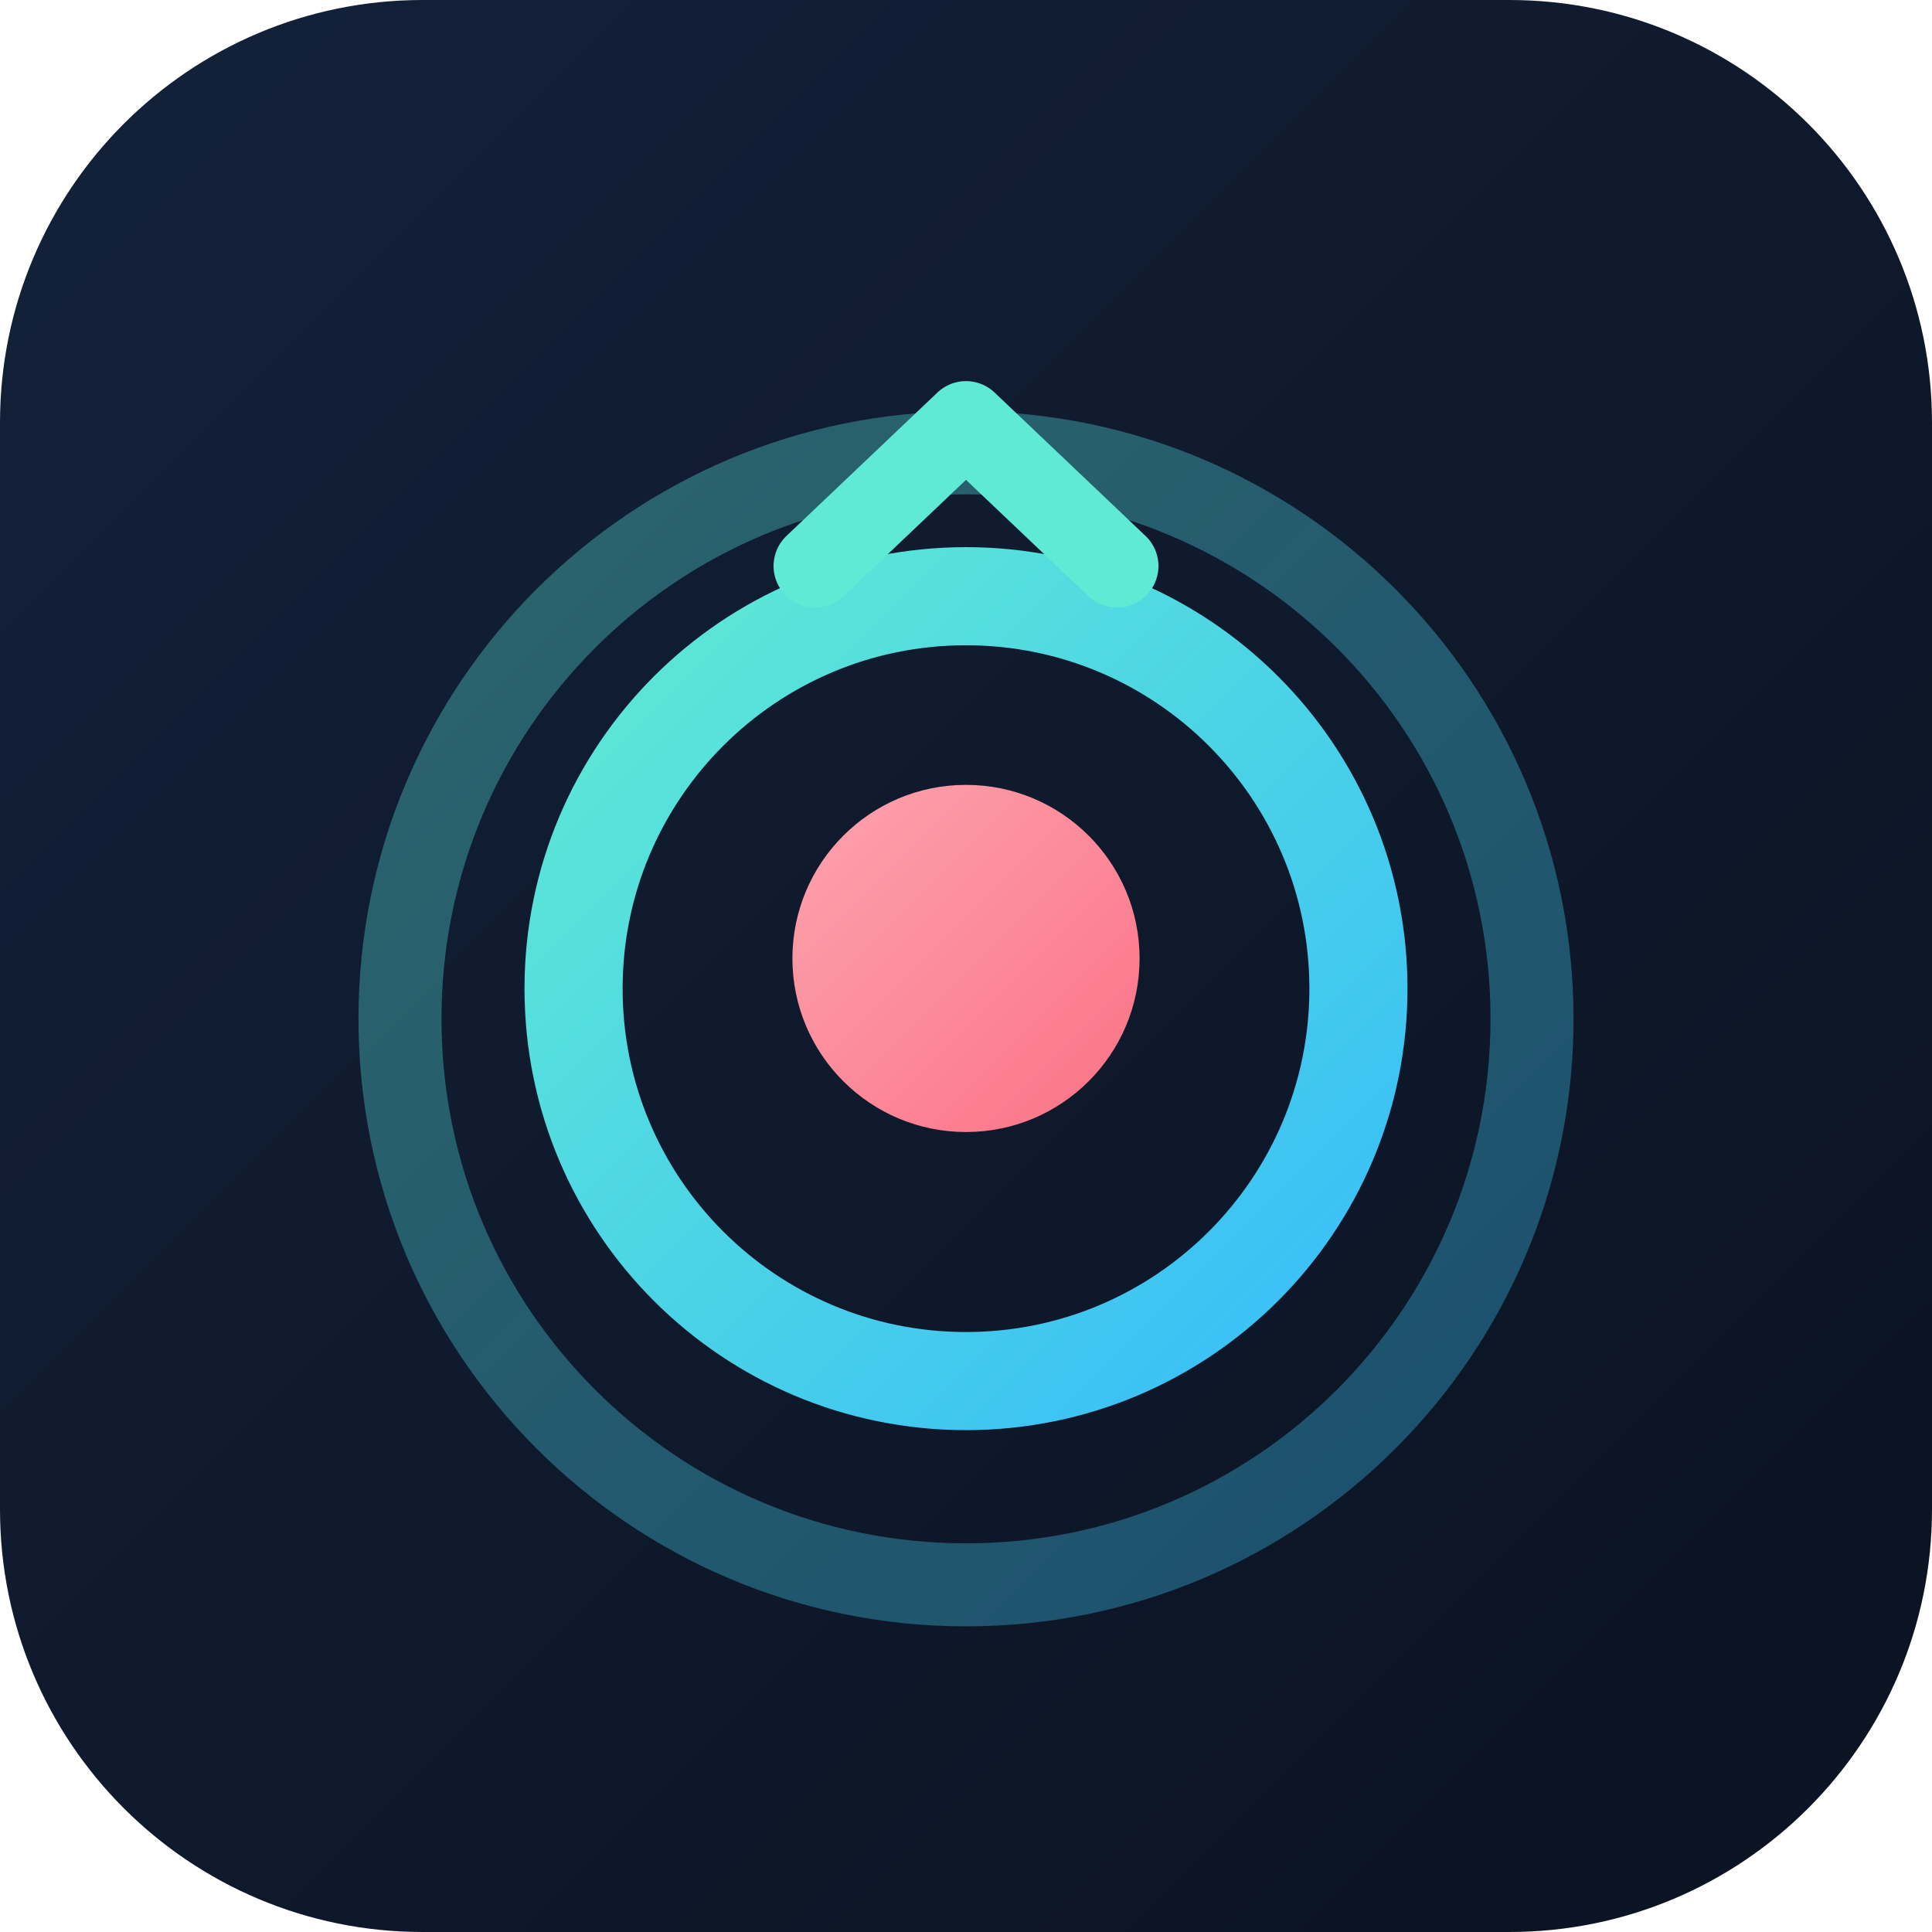
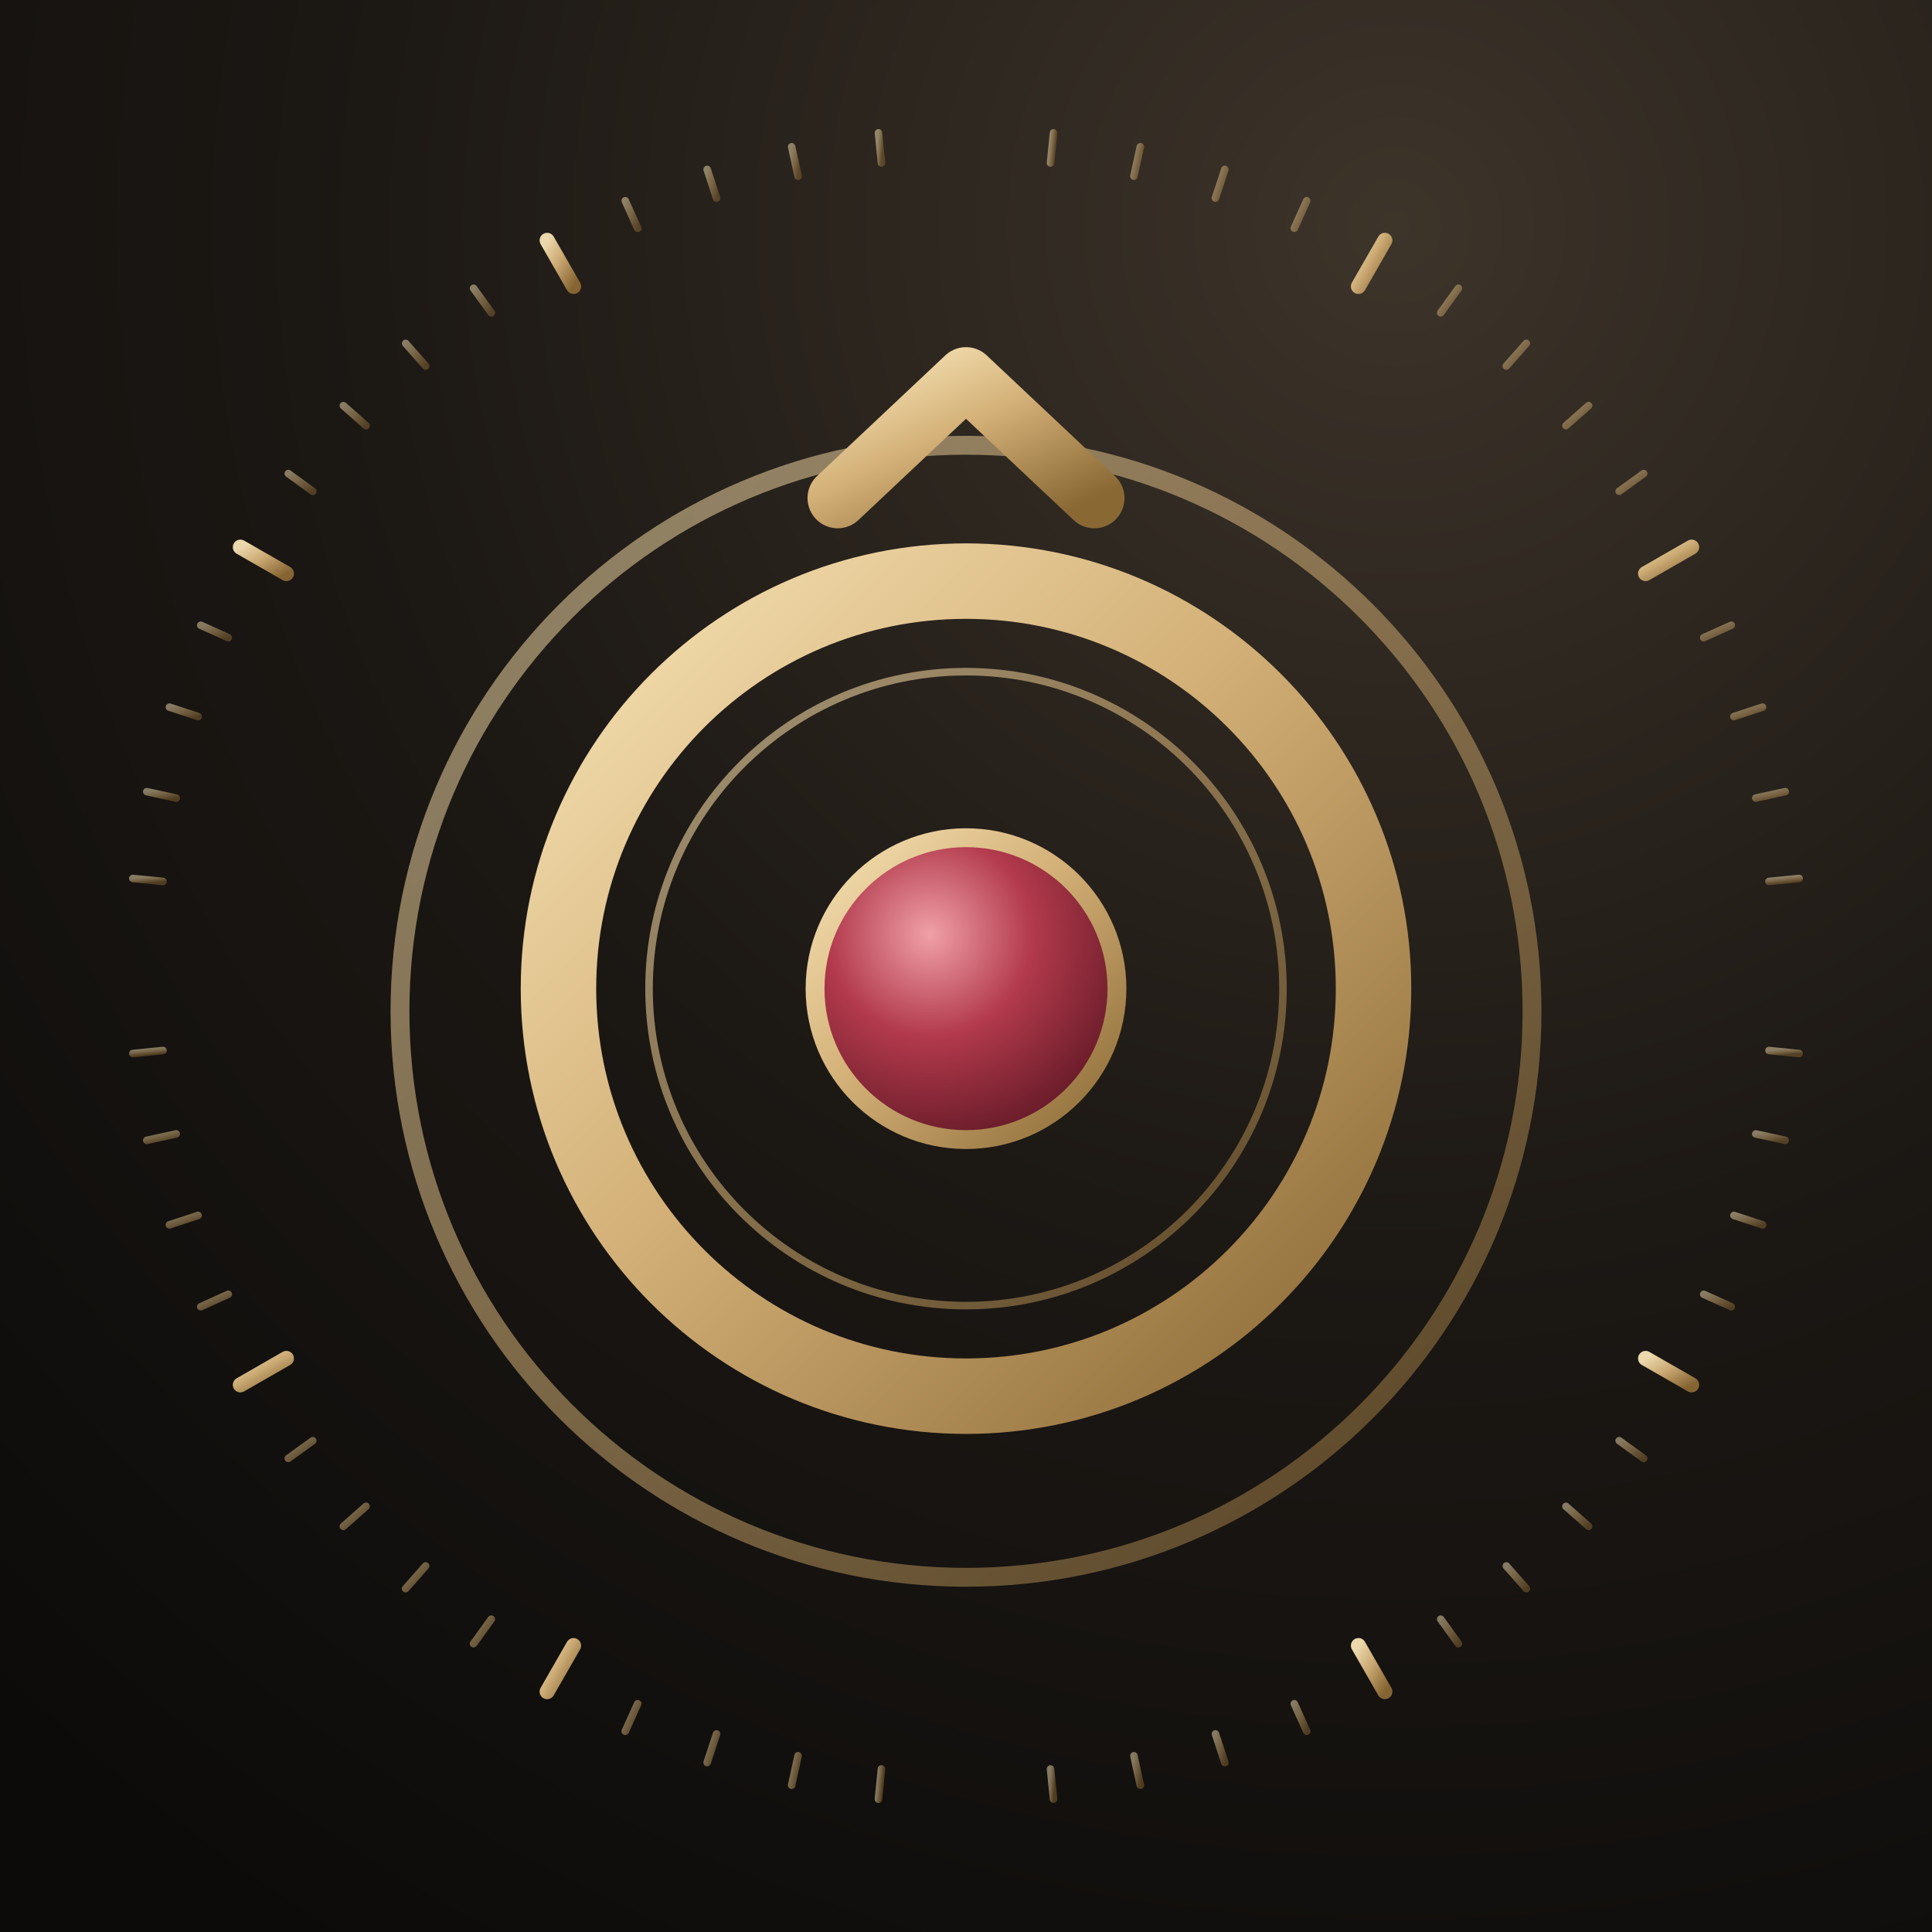
<svg xmlns="http://www.w3.org/2000/svg" viewBox="0 0 512 512">
  <defs>
-     <linearGradient id="bg" x1="0" y1="0" x2="1" y2="1">
-       <stop offset="0" stop-color="#13213a" />
-       <stop offset="1" stop-color="#0b1220" />
+     <radialGradient id="bg" cx="0.72" cy="0.12" r="1.05">
+       <stop offset="0" stop-color="#3d342a" />
+       <stop offset="0.5" stop-color="#1c1814" />
+       <stop offset="1" stop-color="#0c0b0a" />
+     </radialGradient>
+     <linearGradient id="gold" x1="0" y1="0" x2="1" y2="1">
+       <stop offset="0" stop-color="#f6e2b4" />
+       <stop offset="0.45" stop-color="#d3b077" />
+       <stop offset="1" stop-color="#8a6834" />
    </linearGradient>
-     <linearGradient id="ring" x1="0" y1="0" x2="1" y2="1">
-       <stop offset="0" stop-color="#5eead4" />
-       <stop offset="1" stop-color="#38bdf8" />
-     </linearGradient>
-     <linearGradient id="core" x1="0" y1="0" x2="1" y2="1">
-       <stop offset="0" stop-color="#fda4af" />
-       <stop offset="1" stop-color="#fb7185" />
-     </linearGradient>
+     <radialGradient id="gem" cx="0.38" cy="0.32" r="0.75">
+       <stop offset="0" stop-color="#f0a0a8" />
+       <stop offset="0.45" stop-color="#b23a4c" />
+       <stop offset="1" stop-color="#5e1724" />
+     </radialGradient>
  </defs>
-   <rect width="512" height="512" rx="112" fill="url(#bg)" />
-   <circle cx="256" cy="270" r="150" fill="none" stroke="url(#ring)" stroke-width="22" opacity="0.35" />
-   <circle cx="256" cy="262" r="104" fill="none" stroke="url(#ring)" stroke-width="26" />
-   <circle cx="256" cy="254" r="46" fill="url(#core)" />
-   <path d="M216 150 L256 112 L296 150" fill="none" stroke="#5eead4" stroke-width="22" stroke-linecap="round" stroke-linejoin="round" />
+   <rect width="512" height="512" fill="url(#bg)" />
+   <g stroke="url(#gold)" stroke-linecap="round">
+     <line x1="256.0" y1="34.0" x2="256.0" y2="48.0" stroke-width="4" opacity="0.95" />
+     <line x1="279.2" y1="35.2" x2="278.4" y2="43.2" stroke-width="2" opacity="0.5" />
+     <line x1="302.2" y1="38.9" x2="300.5" y2="46.7" stroke-width="2" opacity="0.5" />
+     <line x1="324.6" y1="44.9" x2="322.1" y2="52.5" stroke-width="2" opacity="0.5" />
+     <line x1="346.3" y1="53.2" x2="343.0" y2="60.5" stroke-width="2" opacity="0.5" />
+     <line x1="367.0" y1="63.7" x2="360.0" y2="75.9" stroke-width="4" opacity="0.95" />
+     <line x1="386.5" y1="76.4" x2="381.8" y2="82.9" stroke-width="2" opacity="0.5" />
+     <line x1="404.5" y1="91.0" x2="399.2" y2="97.0" stroke-width="2" opacity="0.5" />
+     <line x1="421.0" y1="107.5" x2="415.0" y2="112.8" stroke-width="2" opacity="0.5" />
+     <line x1="435.6" y1="125.5" x2="429.1" y2="130.2" stroke-width="2" opacity="0.5" />
+     <line x1="448.3" y1="145.0" x2="436.1" y2="152.0" stroke-width="4" opacity="0.95" />
+     <line x1="458.8" y1="165.7" x2="451.5" y2="169.0" stroke-width="2" opacity="0.5" />
+     <line x1="467.1" y1="187.4" x2="459.5" y2="189.9" stroke-width="2" opacity="0.5" />
+     <line x1="473.1" y1="209.8" x2="465.3" y2="211.5" stroke-width="2" opacity="0.5" />
+     <line x1="476.8" y1="232.8" x2="468.8" y2="233.6" stroke-width="2" opacity="0.5" />
+     <line x1="478.0" y1="256.0" x2="464.0" y2="256.0" stroke-width="4" opacity="0.95" />
+     <line x1="476.8" y1="279.2" x2="468.8" y2="278.4" stroke-width="2" opacity="0.5" />
+     <line x1="473.1" y1="302.2" x2="465.3" y2="300.5" stroke-width="2" opacity="0.5" />
+     <line x1="467.1" y1="324.6" x2="459.5" y2="322.1" stroke-width="2" opacity="0.5" />
+     <line x1="458.8" y1="346.3" x2="451.5" y2="343.0" stroke-width="2" opacity="0.5" />
+     <line x1="448.3" y1="367.0" x2="436.1" y2="360.0" stroke-width="4" opacity="0.95" />
+     <line x1="435.6" y1="386.5" x2="429.1" y2="381.8" stroke-width="2" opacity="0.5" />
+     <line x1="421.0" y1="404.5" x2="415.0" y2="399.2" stroke-width="2" opacity="0.5" />
+     <line x1="404.5" y1="421.0" x2="399.2" y2="415.0" stroke-width="2" opacity="0.5" />
+     <line x1="386.5" y1="435.6" x2="381.8" y2="429.1" stroke-width="2" opacity="0.5" />
+     <line x1="367.0" y1="448.3" x2="360.0" y2="436.1" stroke-width="4" opacity="0.95" />
+     <line x1="346.3" y1="458.8" x2="343.0" y2="451.5" stroke-width="2" opacity="0.5" />
+     <line x1="324.6" y1="467.1" x2="322.1" y2="459.5" stroke-width="2" opacity="0.5" />
+     <line x1="302.2" y1="473.1" x2="300.5" y2="465.3" stroke-width="2" opacity="0.5" />
+     <line x1="279.2" y1="476.8" x2="278.4" y2="468.8" stroke-width="2" opacity="0.5" />
+     <line x1="256.0" y1="478.0" x2="256.0" y2="464.0" stroke-width="4" opacity="0.95" />
+     <line x1="232.8" y1="476.8" x2="233.6" y2="468.8" stroke-width="2" opacity="0.5" />
+     <line x1="209.8" y1="473.1" x2="211.5" y2="465.3" stroke-width="2" opacity="0.5" />
+     <line x1="187.4" y1="467.1" x2="189.9" y2="459.5" stroke-width="2" opacity="0.5" />
+     <line x1="165.7" y1="458.8" x2="169.0" y2="451.5" stroke-width="2" opacity="0.5" />
+     <line x1="145.0" y1="448.3" x2="152.0" y2="436.1" stroke-width="4" opacity="0.95" />
+     <line x1="125.5" y1="435.6" x2="130.2" y2="429.1" stroke-width="2" opacity="0.5" />
+     <line x1="107.5" y1="421.0" x2="112.8" y2="415.0" stroke-width="2" opacity="0.5" />
+     <line x1="91.0" y1="404.5" x2="97.0" y2="399.2" stroke-width="2" opacity="0.5" />
+     <line x1="76.4" y1="386.5" x2="82.9" y2="381.8" stroke-width="2" opacity="0.5" />
+     <line x1="63.7" y1="367.0" x2="75.9" y2="360.0" stroke-width="4" opacity="0.95" />
+     <line x1="53.2" y1="346.3" x2="60.5" y2="343.0" stroke-width="2" opacity="0.5" />
+     <line x1="44.9" y1="324.6" x2="52.5" y2="322.1" stroke-width="2" opacity="0.5" />
+     <line x1="38.9" y1="302.2" x2="46.7" y2="300.5" stroke-width="2" opacity="0.5" />
+     <line x1="35.2" y1="279.2" x2="43.2" y2="278.4" stroke-width="2" opacity="0.5" />
+     <line x1="34.0" y1="256.0" x2="48.0" y2="256.0" stroke-width="4" opacity="0.95" />
+     <line x1="35.2" y1="232.8" x2="43.2" y2="233.6" stroke-width="2" opacity="0.5" />
+     <line x1="38.9" y1="209.8" x2="46.7" y2="211.5" stroke-width="2" opacity="0.5" />
+     <line x1="44.9" y1="187.4" x2="52.5" y2="189.9" stroke-width="2" opacity="0.5" />
+     <line x1="53.2" y1="165.7" x2="60.5" y2="169.0" stroke-width="2" opacity="0.5" />
+     <line x1="63.7" y1="145.0" x2="75.9" y2="152.0" stroke-width="4" opacity="0.95" />
+     <line x1="76.4" y1="125.5" x2="82.9" y2="130.2" stroke-width="2" opacity="0.5" />
+     <line x1="91.0" y1="107.5" x2="97.0" y2="112.8" stroke-width="2" opacity="0.5" />
+     <line x1="107.5" y1="91.0" x2="112.8" y2="97.0" stroke-width="2" opacity="0.5" />
+     <line x1="125.5" y1="76.4" x2="130.2" y2="82.9" stroke-width="2" opacity="0.5" />
+     <line x1="145.0" y1="63.7" x2="152.0" y2="75.9" stroke-width="4" opacity="0.95" />
+     <line x1="165.7" y1="53.2" x2="169.0" y2="60.5" stroke-width="2" opacity="0.5" />
+     <line x1="187.4" y1="44.9" x2="189.9" y2="52.5" stroke-width="2" opacity="0.5" />
+     <line x1="209.8" y1="38.9" x2="211.5" y2="46.7" stroke-width="2" opacity="0.5" />
+     <line x1="232.8" y1="35.2" x2="233.6" y2="43.2" stroke-width="2" opacity="0.5" />
+   </g>
+   <circle cx="256" cy="268" r="150" fill="none" stroke="url(#gold)" stroke-width="5" opacity="0.55" />
+   <circle cx="256" cy="262" r="108" fill="none" stroke="url(#gold)" stroke-width="20" />
+   <circle cx="256" cy="262" r="84" fill="none" stroke="url(#gold)" stroke-width="2" opacity="0.6" />
+   <circle cx="256" cy="262" r="40" fill="url(#gem)" />
+   <circle cx="256" cy="262" r="40" fill="none" stroke="url(#gold)" stroke-width="5" />
+   <path d="M222 132 L256 100 L290 132" fill="none" stroke="url(#gold)" stroke-width="16" stroke-linecap="round" stroke-linejoin="round" />
</svg>
